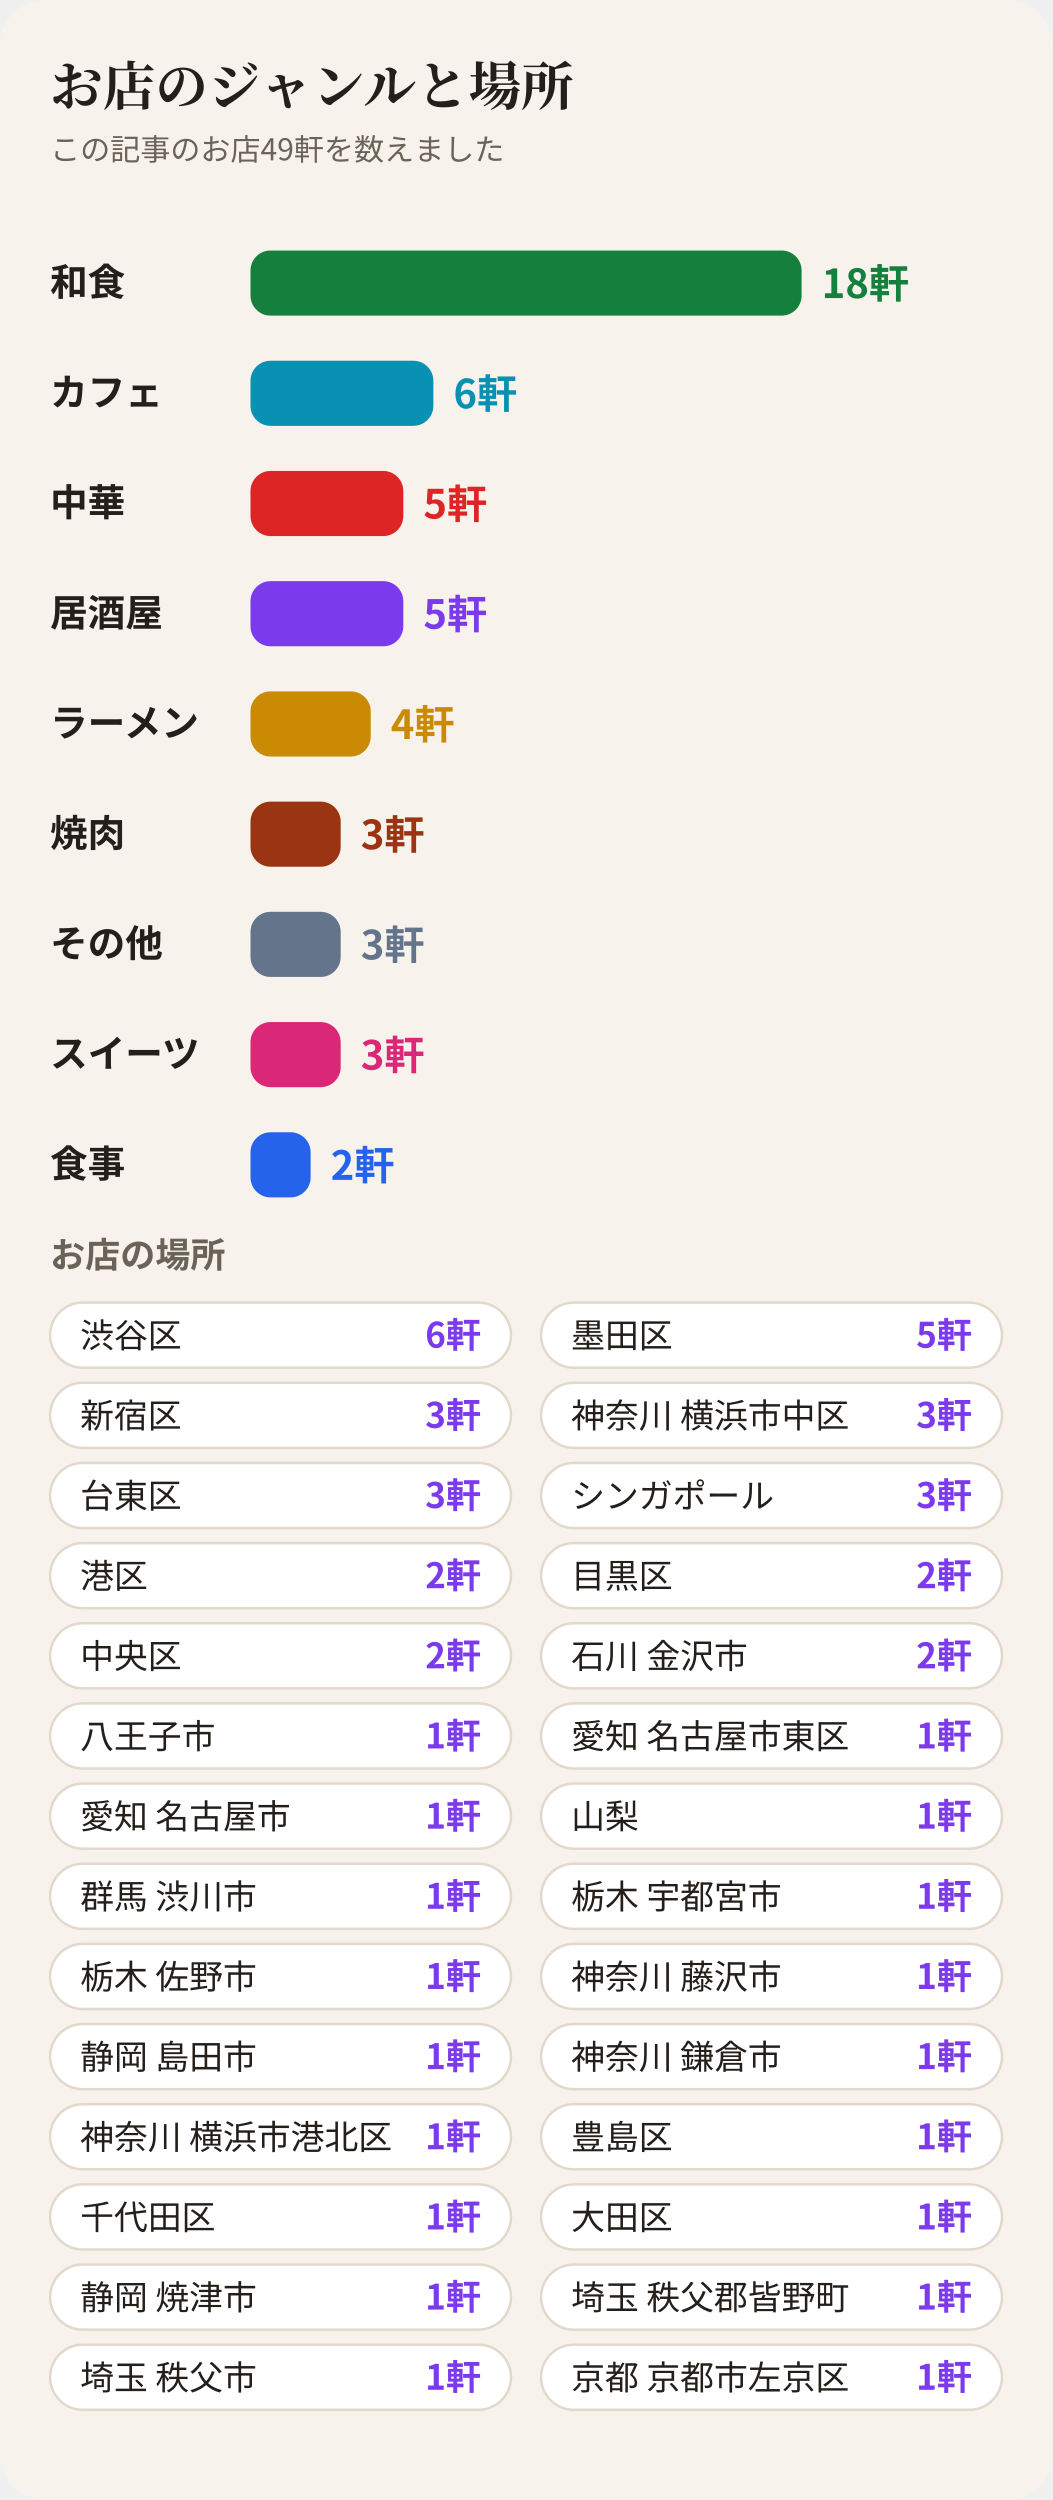
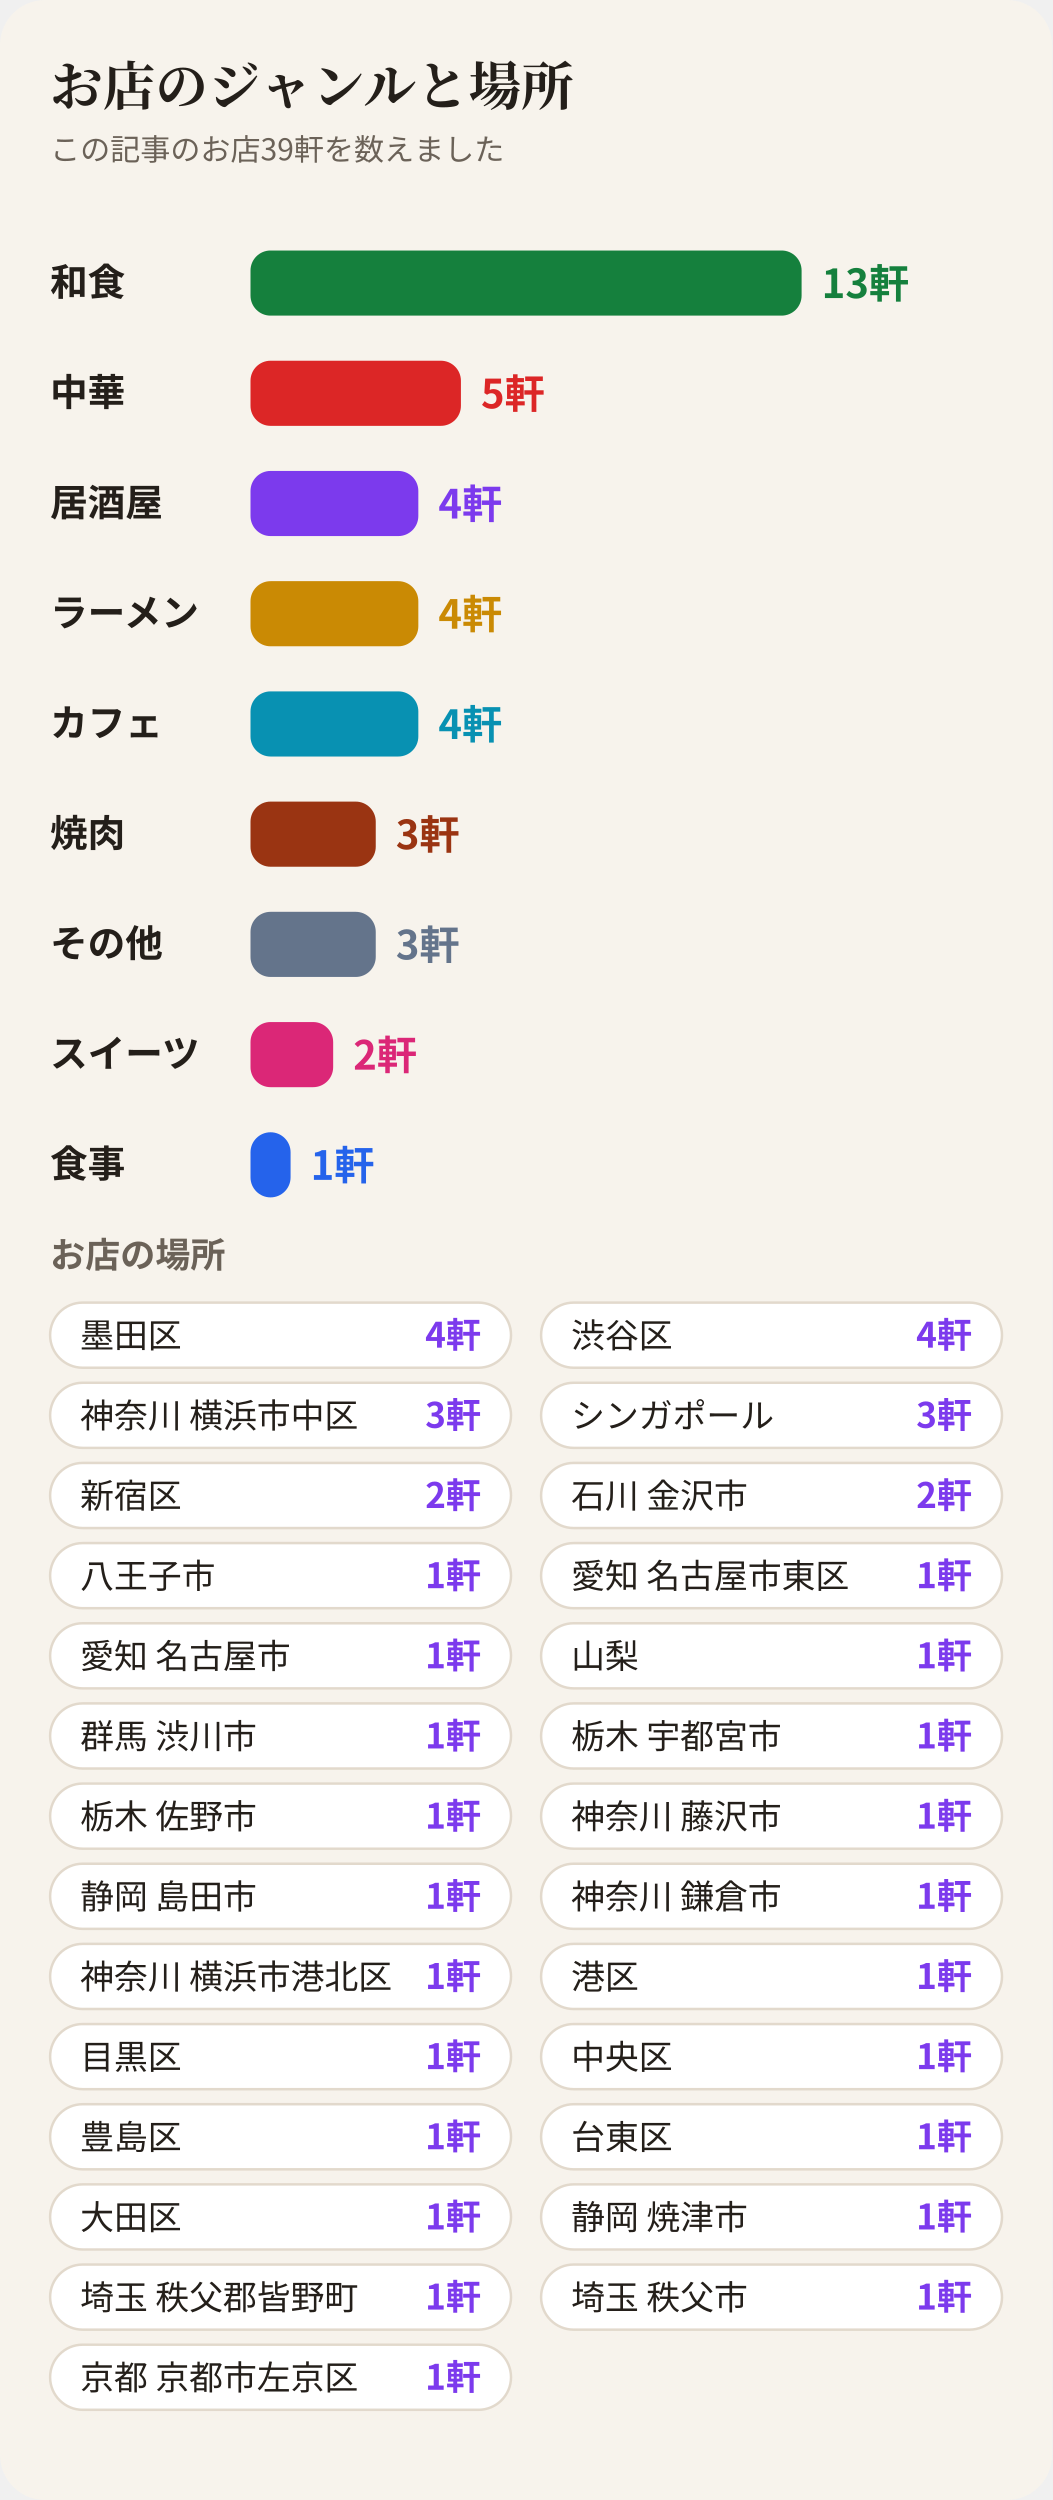
<svg xmlns="http://www.w3.org/2000/svg" viewBox="0 0 420 998" width="420" height="998" font-family="'Hiragino Sans','Noto Sans CJK JP','Noto Sans JP',sans-serif">
  <rect width="420" height="998" rx="18" fill="#F7F3EC" />
  <text x="20" y="42" font-size="21" font-weight="800" fill="#241F1A" font-family="'Hiragino Mincho ProN','Noto Serif CJK JP','Noto Serif JP',serif">お店のジャンルと場所</text>
-   <text x="20" y="64" font-size="12" fill="#6B6258">この記事のお店49軒を数えました</text>
+   <text x="20" y="64" font-size="12" fill="#6B6258">この記事のお店39軒を数えました</text>
  <text x="20" y="118" font-size="15" font-weight="700" fill="#241F1A">和食</text>
  <rect x="100" y="100" width="220" height="26" rx="8" fill="#15803d" />
-   <text x="328" y="119" font-size="16" font-weight="800" fill="#15803d">18軒</text>
-   <text x="20" y="162" font-size="15" font-weight="700" fill="#241F1A">カフェ</text>
-   <rect x="100" y="144" width="73" height="26" rx="8" fill="#0891b2" />
-   <text x="181" y="163" font-size="16" font-weight="800" fill="#0891b2">6軒</text>
-   <text x="20" y="206" font-size="15" font-weight="700" fill="#241F1A">中華</text>
-   <rect x="100" y="188" width="61" height="26" rx="8" fill="#dc2626" />
-   <text x="169" y="207" font-size="16" font-weight="800" fill="#dc2626">5軒</text>
-   <text x="20" y="250" font-size="15" font-weight="700" fill="#241F1A">居酒屋</text>
-   <rect x="100" y="232" width="61" height="26" rx="8" fill="#7c3aed" />
-   <text x="169" y="251" font-size="16" font-weight="800" fill="#7c3aed">5軒</text>
-   <text x="20" y="294" font-size="15" font-weight="700" fill="#241F1A">ラーメン</text>
-   <rect x="100" y="276" width="48" height="26" rx="8" fill="#ca8a04" />
-   <text x="156" y="295" font-size="16" font-weight="800" fill="#ca8a04">4軒</text>
+   <text x="328" y="119" font-size="16" font-weight="800" fill="#15803d">13軒</text>
+   <text x="20" y="162" font-size="15" font-weight="700" fill="#241F1A">中華</text>
+   <rect x="100" y="144" width="84" height="26" rx="8" fill="#dc2626" />
+   <text x="192" y="163" font-size="16" font-weight="800" fill="#dc2626">5軒</text>
+   <text x="20" y="206" font-size="15" font-weight="700" fill="#241F1A">居酒屋</text>
+   <rect x="100" y="188" width="67" height="26" rx="8" fill="#7c3aed" />
+   <text x="175" y="207" font-size="16" font-weight="800" fill="#7c3aed">4軒</text>
+   <text x="20" y="250" font-size="15" font-weight="700" fill="#241F1A">ラーメン</text>
+   <rect x="100" y="232" width="67" height="26" rx="8" fill="#ca8a04" />
+   <text x="175" y="251" font-size="16" font-weight="800" fill="#ca8a04">4軒</text>
+   <text x="20" y="294" font-size="15" font-weight="700" fill="#241F1A">カフェ</text>
+   <rect x="100" y="276" width="67" height="26" rx="8" fill="#0891b2" />
+   <text x="175" y="295" font-size="16" font-weight="800" fill="#0891b2">4軒</text>
  <text x="20" y="338" font-size="15" font-weight="700" fill="#241F1A">焼肉</text>
-   <rect x="100" y="320" width="36" height="26" rx="8" fill="#9a3412" />
-   <text x="144" y="339" font-size="16" font-weight="800" fill="#9a3412">3軒</text>
+   <rect x="100" y="320" width="50" height="26" rx="8" fill="#9a3412" />
+   <text x="158" y="339" font-size="16" font-weight="800" fill="#9a3412">3軒</text>
  <text x="20" y="382" font-size="15" font-weight="700" fill="#241F1A">その他</text>
-   <rect x="100" y="364" width="36" height="26" rx="8" fill="#64748b" />
-   <text x="144" y="383" font-size="16" font-weight="800" fill="#64748b">3軒</text>
+   <rect x="100" y="364" width="50" height="26" rx="8" fill="#64748b" />
+   <text x="158" y="383" font-size="16" font-weight="800" fill="#64748b">3軒</text>
  <text x="20" y="426" font-size="15" font-weight="700" fill="#241F1A">スイーツ</text>
-   <rect x="100" y="408" width="36" height="26" rx="8" fill="#db2777" />
-   <text x="144" y="427" font-size="16" font-weight="800" fill="#db2777">3軒</text>
+   <rect x="100" y="408" width="33" height="26" rx="8" fill="#db2777" />
+   <text x="141" y="427" font-size="16" font-weight="800" fill="#db2777">2軒</text>
  <text x="20" y="470" font-size="15" font-weight="700" fill="#241F1A">食事</text>
-   <rect x="100" y="452" width="24" height="26" rx="8" fill="#2563eb" />
-   <text x="132" y="471" font-size="16" font-weight="800" fill="#2563eb">2軒</text>
+   <rect x="100" y="452" width="16" height="26" rx="8" fill="#2563eb" />
+   <text x="124" y="471" font-size="16" font-weight="800" fill="#2563eb">1軒</text>
  <text x="20" y="506" font-size="14" font-weight="700" fill="#6B6258">お店の場所</text>
  <rect x="20" y="520" width="184" height="26" rx="13" fill="#fff" stroke="#E2D9CC" />
-   <text x="32" y="538" font-size="13.5" fill="#241F1A">渋谷区</text>
-   <text x="192" y="538" font-size="14" font-weight="800" text-anchor="end" fill="#7c3aed">6軒</text>
+   <text x="32" y="538" font-size="13.5" fill="#241F1A">墨田区</text>
+   <text x="192" y="538" font-size="14" font-weight="800" text-anchor="end" fill="#7c3aed">4軒</text>
  <rect x="216" y="520" width="184" height="26" rx="13" fill="#fff" stroke="#E2D9CC" />
-   <text x="228" y="538" font-size="13.5" fill="#241F1A">墨田区</text>
-   <text x="388" y="538" font-size="14" font-weight="800" text-anchor="end" fill="#7c3aed">5軒</text>
+   <text x="228" y="538" font-size="13.5" fill="#241F1A">渋谷区</text>
+   <text x="388" y="538" font-size="14" font-weight="800" text-anchor="end" fill="#7c3aed">4軒</text>
  <rect x="20" y="552" width="184" height="26" rx="13" fill="#fff" stroke="#E2D9CC" />
-   <text x="32" y="570" font-size="13.5" fill="#241F1A">新宿区</text>
+   <text x="32" y="570" font-size="13.5" fill="#241F1A">神奈川 横浜市中区</text>
  <text x="192" y="570" font-size="14" font-weight="800" text-anchor="end" fill="#7c3aed">3軒</text>
  <rect x="216" y="552" width="184" height="26" rx="13" fill="#fff" stroke="#E2D9CC" />
-   <text x="228" y="570" font-size="13.5" fill="#241F1A">神奈川 横浜市中区</text>
+   <text x="228" y="570" font-size="13.5" fill="#241F1A">シンガポール</text>
  <text x="388" y="570" font-size="14" font-weight="800" text-anchor="end" fill="#7c3aed">3軒</text>
  <rect x="20" y="584" width="184" height="26" rx="13" fill="#fff" stroke="#E2D9CC" />
-   <text x="32" y="602" font-size="13.5" fill="#241F1A">台東区</text>
-   <text x="192" y="602" font-size="14" font-weight="800" text-anchor="end" fill="#7c3aed">3軒</text>
+   <text x="32" y="602" font-size="13.5" fill="#241F1A">新宿区</text>
+   <text x="192" y="602" font-size="14" font-weight="800" text-anchor="end" fill="#7c3aed">2軒</text>
  <rect x="216" y="584" width="184" height="26" rx="13" fill="#fff" stroke="#E2D9CC" />
-   <text x="228" y="602" font-size="13.5" fill="#241F1A">シンガポール</text>
-   <text x="388" y="602" font-size="14" font-weight="800" text-anchor="end" fill="#7c3aed">3軒</text>
+   <text x="228" y="602" font-size="13.5" fill="#241F1A">石川 金沢市</text>
+   <text x="388" y="602" font-size="14" font-weight="800" text-anchor="end" fill="#7c3aed">2軒</text>
  <rect x="20" y="616" width="184" height="26" rx="13" fill="#fff" stroke="#E2D9CC" />
-   <text x="32" y="634" font-size="13.5" fill="#241F1A">港区</text>
-   <text x="192" y="634" font-size="14" font-weight="800" text-anchor="end" fill="#7c3aed">2軒</text>
+   <text x="32" y="634" font-size="13.5" fill="#241F1A">八王子市</text>
+   <text x="192" y="634" font-size="14" font-weight="800" text-anchor="end" fill="#7c3aed">1軒</text>
  <rect x="216" y="616" width="184" height="26" rx="13" fill="#fff" stroke="#E2D9CC" />
-   <text x="228" y="634" font-size="13.5" fill="#241F1A">目黒区</text>
-   <text x="388" y="634" font-size="14" font-weight="800" text-anchor="end" fill="#7c3aed">2軒</text>
+   <text x="228" y="634" font-size="13.5" fill="#241F1A">愛知 名古屋市東区</text>
+   <text x="388" y="634" font-size="14" font-weight="800" text-anchor="end" fill="#7c3aed">1軒</text>
  <rect x="20" y="648" width="184" height="26" rx="13" fill="#fff" stroke="#E2D9CC" />
-   <text x="32" y="666" font-size="13.5" fill="#241F1A">中央区</text>
-   <text x="192" y="666" font-size="14" font-weight="800" text-anchor="end" fill="#7c3aed">2軒</text>
+   <text x="32" y="666" font-size="13.5" fill="#241F1A">愛知 名古屋市</text>
+   <text x="192" y="666" font-size="14" font-weight="800" text-anchor="end" fill="#7c3aed">1軒</text>
  <rect x="216" y="648" width="184" height="26" rx="13" fill="#fff" stroke="#E2D9CC" />
-   <text x="228" y="666" font-size="13.5" fill="#241F1A">石川 金沢市</text>
-   <text x="388" y="666" font-size="14" font-weight="800" text-anchor="end" fill="#7c3aed">2軒</text>
+   <text x="228" y="666" font-size="13.5" fill="#241F1A">山梨</text>
+   <text x="388" y="666" font-size="14" font-weight="800" text-anchor="end" fill="#7c3aed">1軒</text>
  <rect x="20" y="680" width="184" height="26" rx="13" fill="#fff" stroke="#E2D9CC" />
-   <text x="32" y="698" font-size="13.5" fill="#241F1A">八王子市</text>
+   <text x="32" y="698" font-size="13.5" fill="#241F1A">群馬 渋川市</text>
  <text x="192" y="698" font-size="14" font-weight="800" text-anchor="end" fill="#7c3aed">1軒</text>
  <rect x="216" y="680" width="184" height="26" rx="13" fill="#fff" stroke="#E2D9CC" />
-   <text x="228" y="698" font-size="13.5" fill="#241F1A">愛知 名古屋市東区</text>
+   <text x="228" y="698" font-size="13.5" fill="#241F1A">栃木 宇都宮市</text>
  <text x="388" y="698" font-size="14" font-weight="800" text-anchor="end" fill="#7c3aed">1軒</text>
  <rect x="20" y="712" width="184" height="26" rx="13" fill="#fff" stroke="#E2D9CC" />
-   <text x="32" y="730" font-size="13.5" fill="#241F1A">愛知 名古屋市</text>
+   <text x="32" y="730" font-size="13.5" fill="#241F1A">栃木 佐野市</text>
  <text x="192" y="730" font-size="14" font-weight="800" text-anchor="end" fill="#7c3aed">1軒</text>
  <rect x="216" y="712" width="184" height="26" rx="13" fill="#fff" stroke="#E2D9CC" />
-   <text x="228" y="730" font-size="13.5" fill="#241F1A">山梨</text>
+   <text x="228" y="730" font-size="13.5" fill="#241F1A">神奈川 藤沢市</text>
  <text x="388" y="730" font-size="14" font-weight="800" text-anchor="end" fill="#7c3aed">1軒</text>
  <rect x="20" y="744" width="184" height="26" rx="13" fill="#fff" stroke="#E2D9CC" />
-   <text x="32" y="762" font-size="13.5" fill="#241F1A">群馬 渋川市</text>
+   <text x="32" y="762" font-size="13.5" fill="#241F1A">静岡 島田市</text>
  <text x="192" y="762" font-size="14" font-weight="800" text-anchor="end" fill="#7c3aed">1軒</text>
  <rect x="216" y="744" width="184" height="26" rx="13" fill="#fff" stroke="#E2D9CC" />
-   <text x="228" y="762" font-size="13.5" fill="#241F1A">栃木 宇都宮市</text>
+   <text x="228" y="762" font-size="13.5" fill="#241F1A">神奈川 鎌倉市</text>
  <text x="388" y="762" font-size="14" font-weight="800" text-anchor="end" fill="#7c3aed">1軒</text>
  <rect x="20" y="776" width="184" height="26" rx="13" fill="#fff" stroke="#E2D9CC" />
-   <text x="32" y="794" font-size="13.5" fill="#241F1A">栃木 佐野市</text>
+   <text x="32" y="794" font-size="13.5" fill="#241F1A">神奈川 横浜市港北区</text>
  <text x="192" y="794" font-size="14" font-weight="800" text-anchor="end" fill="#7c3aed">1軒</text>
  <rect x="216" y="776" width="184" height="26" rx="13" fill="#fff" stroke="#E2D9CC" />
-   <text x="228" y="794" font-size="13.5" fill="#241F1A">神奈川 藤沢市</text>
+   <text x="228" y="794" font-size="13.5" fill="#241F1A">港区</text>
  <text x="388" y="794" font-size="14" font-weight="800" text-anchor="end" fill="#7c3aed">1軒</text>
  <rect x="20" y="808" width="184" height="26" rx="13" fill="#fff" stroke="#E2D9CC" />
-   <text x="32" y="826" font-size="13.5" fill="#241F1A">静岡 島田市</text>
+   <text x="32" y="826" font-size="13.5" fill="#241F1A">目黒区</text>
  <text x="192" y="826" font-size="14" font-weight="800" text-anchor="end" fill="#7c3aed">1軒</text>
  <rect x="216" y="808" width="184" height="26" rx="13" fill="#fff" stroke="#E2D9CC" />
-   <text x="228" y="826" font-size="13.5" fill="#241F1A">神奈川 鎌倉市</text>
+   <text x="228" y="826" font-size="13.5" fill="#241F1A">中央区</text>
  <text x="388" y="826" font-size="14" font-weight="800" text-anchor="end" fill="#7c3aed">1軒</text>
  <rect x="20" y="840" width="184" height="26" rx="13" fill="#fff" stroke="#E2D9CC" />
-   <text x="32" y="858" font-size="13.5" fill="#241F1A">神奈川 横浜市港北区</text>
+   <text x="32" y="858" font-size="13.5" fill="#241F1A">豊島区</text>
  <text x="192" y="858" font-size="14" font-weight="800" text-anchor="end" fill="#7c3aed">1軒</text>
  <rect x="216" y="840" width="184" height="26" rx="13" fill="#fff" stroke="#E2D9CC" />
-   <text x="228" y="858" font-size="13.5" fill="#241F1A">豊島区</text>
+   <text x="228" y="858" font-size="13.5" fill="#241F1A">台東区</text>
  <text x="388" y="858" font-size="14" font-weight="800" text-anchor="end" fill="#7c3aed">1軒</text>
  <rect x="20" y="872" width="184" height="26" rx="13" fill="#fff" stroke="#E2D9CC" />
-   <text x="32" y="890" font-size="13.5" fill="#241F1A">千代田区</text>
+   <text x="32" y="890" font-size="13.5" fill="#241F1A">大田区</text>
  <text x="192" y="890" font-size="14" font-weight="800" text-anchor="end" fill="#7c3aed">1軒</text>
  <rect x="216" y="872" width="184" height="26" rx="13" fill="#fff" stroke="#E2D9CC" />
-   <text x="228" y="890" font-size="13.5" fill="#241F1A">大田区</text>
+   <text x="228" y="890" font-size="13.5" fill="#241F1A">静岡 焼津市</text>
  <text x="388" y="890" font-size="14" font-weight="800" text-anchor="end" fill="#7c3aed">1軒</text>
  <rect x="20" y="904" width="184" height="26" rx="13" fill="#fff" stroke="#E2D9CC" />
-   <text x="32" y="922" font-size="13.5" fill="#241F1A">静岡 焼津市</text>
+   <text x="32" y="922" font-size="13.5" fill="#241F1A">埼玉 秩父郡皆野町</text>
  <text x="192" y="922" font-size="14" font-weight="800" text-anchor="end" fill="#7c3aed">1軒</text>
  <rect x="216" y="904" width="184" height="26" rx="13" fill="#fff" stroke="#E2D9CC" />
-   <text x="228" y="922" font-size="13.5" fill="#241F1A">埼玉 秩父郡皆野町</text>
+   <text x="228" y="922" font-size="13.5" fill="#241F1A">埼玉 秩父市</text>
  <text x="388" y="922" font-size="14" font-weight="800" text-anchor="end" fill="#7c3aed">1軒</text>
  <rect x="20" y="936" width="184" height="26" rx="13" fill="#fff" stroke="#E2D9CC" />
-   <text x="32" y="954" font-size="13.5" fill="#241F1A">埼玉 秩父市</text>
+   <text x="32" y="954" font-size="13.5" fill="#241F1A">京都 京都市左京区</text>
  <text x="192" y="954" font-size="14" font-weight="800" text-anchor="end" fill="#7c3aed">1軒</text>
-   <rect x="216" y="936" width="184" height="26" rx="13" fill="#fff" stroke="#E2D9CC" />
-   <text x="228" y="954" font-size="13.5" fill="#241F1A">京都 京都市左京区</text>
-   <text x="388" y="954" font-size="14" font-weight="800" text-anchor="end" fill="#7c3aed">1軒</text>
</svg>
